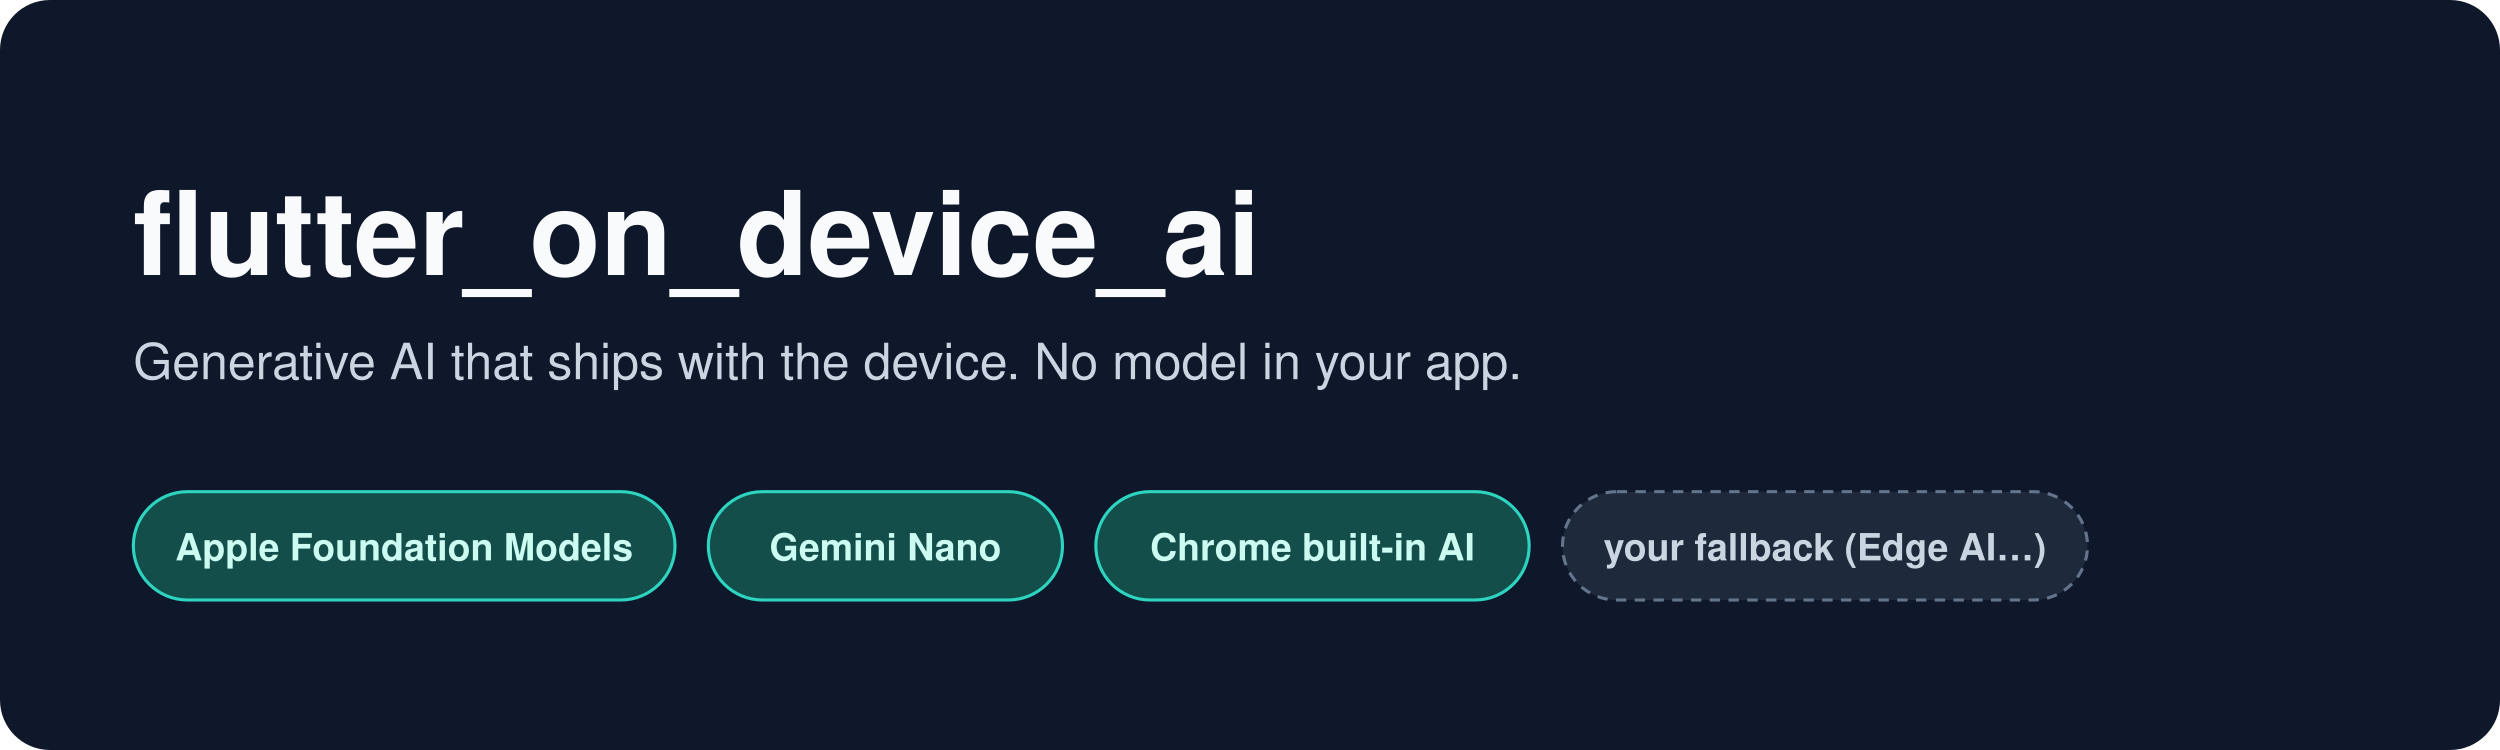
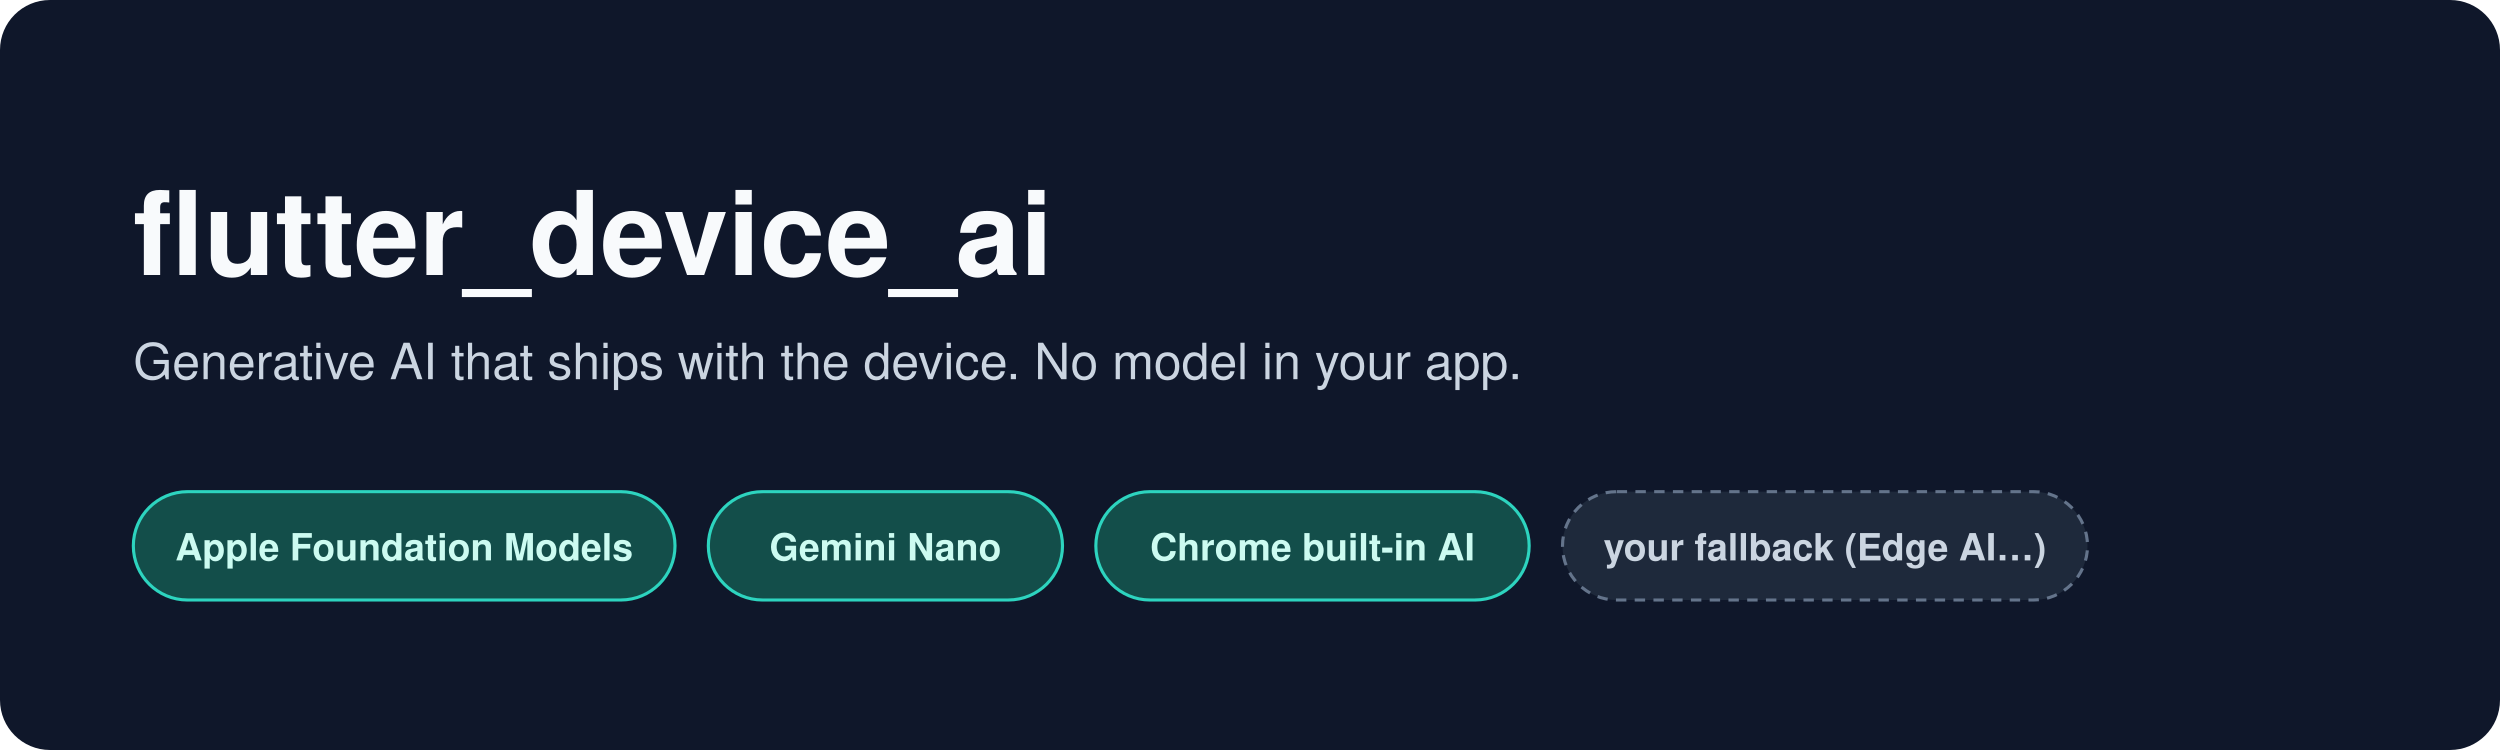
<svg xmlns="http://www.w3.org/2000/svg" viewBox="0 0 1200 360" role="img" aria-labelledby="t d">
  <style>
    .bg { fill: #0f172a; }
    .title { font: 700 56px -apple-system, 'Segoe UI', Helvetica, Arial, sans-serif; fill: #f8fafc; }
    .sub { font: 400 24px -apple-system, 'Segoe UI', Helvetica, Arial, sans-serif; fill: #cbd5e1; }
    .chip { fill: #134e4a; stroke: #2dd4bf; stroke-width: 1.5; }
    .chipt { font: 600 18px -apple-system, 'Segoe UI', Helvetica, Arial, sans-serif; fill: #ccfbf1; }
    .chipf { fill: #1e293b; stroke: #64748b; stroke-width: 1.5; stroke-dasharray: 5 4; }
    .chipft { font: 600 18px -apple-system, 'Segoe UI', Helvetica, Arial, sans-serif; fill: #cbd5e1; }
  </style>
  <rect class="bg" width="1200" height="360" rx="24" />
-   <text class="title" x="64" y="132">flutter_on_device_ai</text>
+   <text class="title" x="64" y="132">flutter_device_ai</text>
  <text class="sub" x="64" y="182">Generative AI that ships with the device. No model in your app.</text>
  <rect class="chip" x="64" y="236" width="260" height="52" rx="26" />
  <text class="chipt" x="194" y="269" text-anchor="middle">Apple Foundation Models</text>
  <rect class="chip" x="340" y="236" width="170" height="52" rx="26" />
  <text class="chipt" x="425" y="269" text-anchor="middle">Gemini Nano</text>
  <rect class="chip" x="526" y="236" width="208" height="52" rx="26" />
  <text class="chipt" x="630" y="269" text-anchor="middle">Chrome built-in AI</text>
  <rect class="chipf" x="750" y="236" width="252" height="52" rx="26" />
  <text class="chipft" x="876" y="269" text-anchor="middle">your fallback (Edge AI…)</text>
</svg>
